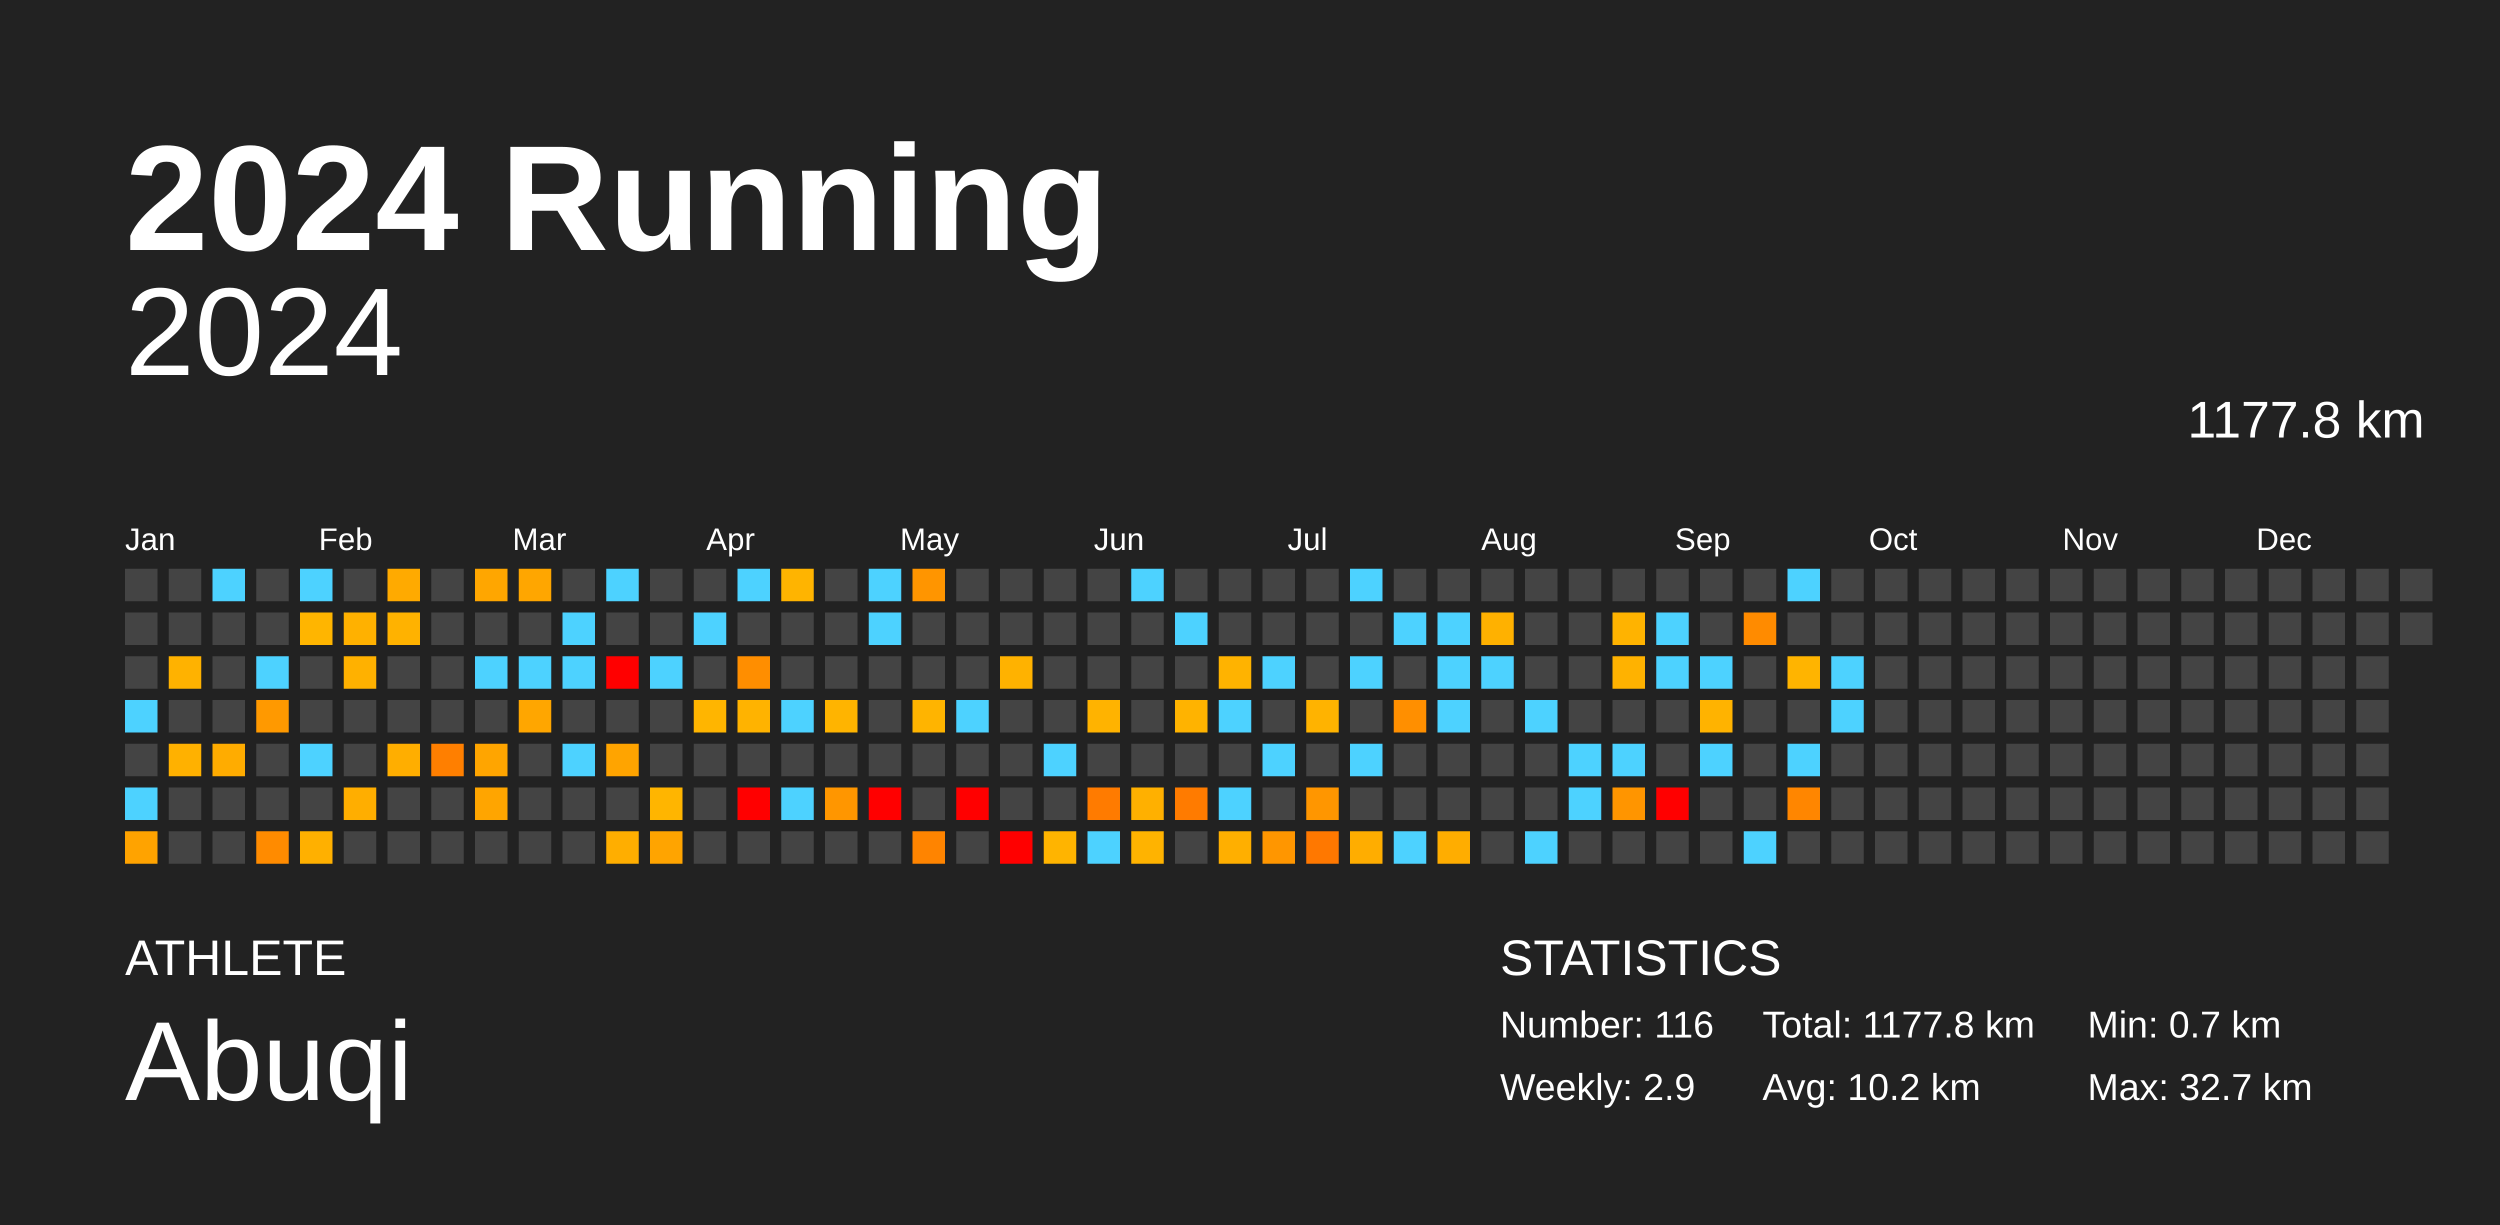
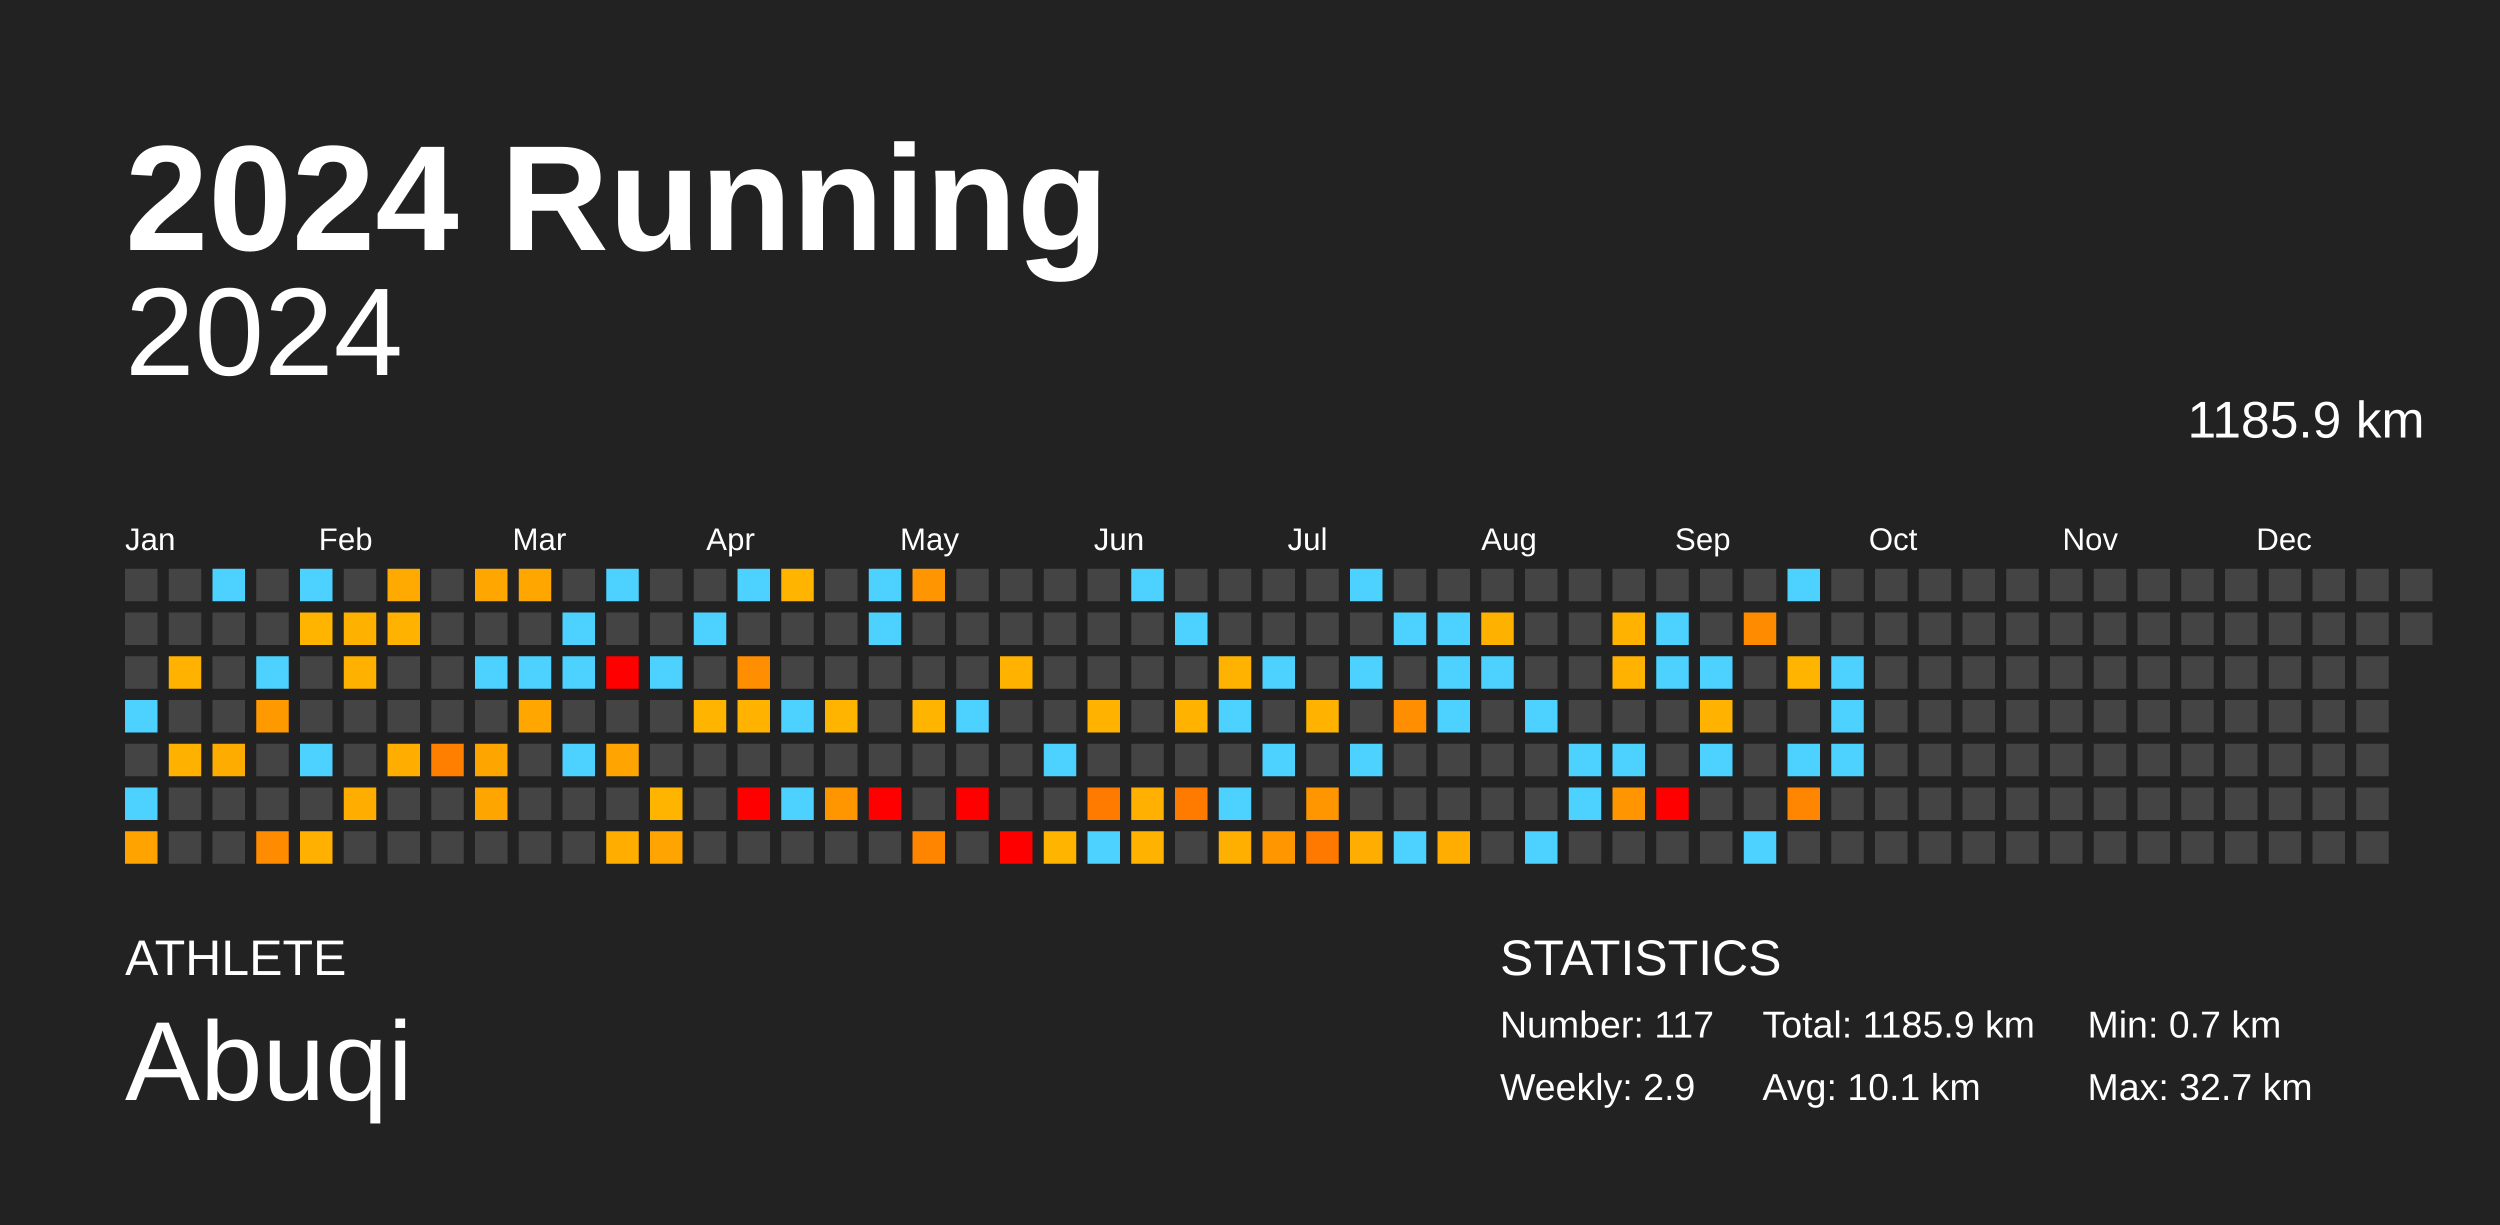
<svg xmlns="http://www.w3.org/2000/svg" baseProfile="full" height="98mm" version="1.1" viewBox="0,0,200,98" width="200mm">
  <defs />
  <rect fill="#222222" height="98" width="200" x="0" y="0" />
  <text fill="#FFFFFF" style="font-size:12px; font-family:Arial; font-weight:bold;" x="10" y="20">2024 Running</text>
  <text fill="#FFFFFF" style="font-size:4px; font-family:Arial" x="10" y="78">ATHLETE</text>
  <text fill="#FFFFFF" style="font-size:9px; font-family:Arial" x="10" y="88">Abuqi</text>
  <text fill="#FFFFFF" style="font-size:4px; font-family:Arial" x="120" y="78">STATISTICS</text>
-   <text fill="#FFFFFF" style="font-size:3px; font-family:Arial" x="120" y="83">Number: 116</text>
+   <text fill="#FFFFFF" style="font-size:3px; font-family:Arial" x="120" y="83">Number: 117</text>
  <text fill="#FFFFFF" style="font-size:3px; font-family:Arial" x="120" y="88">Weekly: 2.9</text>
-   <text fill="#FFFFFF" style="font-size:3px; font-family:Arial" x="141" y="83">Total: 1177.8 km</text>
-   <text fill="#FFFFFF" style="font-size:3px; font-family:Arial" x="141" y="88">Avg: 10.2 km</text>
+   <text fill="#FFFFFF" style="font-size:3px; font-family:Arial" x="141" y="83">Total: 1185.9 km</text>
+   <text fill="#FFFFFF" style="font-size:3px; font-family:Arial" x="141" y="88">Avg: 10.1 km</text>
  <text fill="#FFFFFF" style="font-size:3px; font-family:Arial" x="167" y="83">Min: 0.7 km</text>
  <text fill="#FFFFFF" style="font-size:3px; font-family:Arial" x="167" y="88">Max: 32.7 km</text>
  <text alignment-baseline="hanging" fill="#FFFFFF" style="font-size:10.0px; font-family:Arial;" x="10" y="30">2024</text>
-   <text alignment-baseline="hanging" fill="#FFFFFF" style="font-size:4.125px; font-family:Arial;" x="175" y="35">1177.8 km</text>
+   <text alignment-baseline="hanging" fill="#FFFFFF" style="font-size:4.125px; font-family:Arial;" x="175" y="35">1185.9 km</text>
  <text fill="#FFFFFF" style="font-size:2.5px; font-family:Arial" x="10.0" y="44">Jan</text>
  <text fill="#FFFFFF" style="font-size:2.5px; font-family:Arial" x="25.5" y="44">Feb</text>
  <text fill="#FFFFFF" style="font-size:2.5px; font-family:Arial" x="41.0" y="44">Mar</text>
  <text fill="#FFFFFF" style="font-size:2.5px; font-family:Arial" x="56.5" y="44">Apr</text>
  <text fill="#FFFFFF" style="font-size:2.5px; font-family:Arial" x="72.0" y="44">May</text>
  <text fill="#FFFFFF" style="font-size:2.5px; font-family:Arial" x="87.5" y="44">Jun</text>
  <text fill="#FFFFFF" style="font-size:2.5px; font-family:Arial" x="103.0" y="44">Jul</text>
  <text fill="#FFFFFF" style="font-size:2.5px; font-family:Arial" x="118.5" y="44">Aug</text>
  <text fill="#FFFFFF" style="font-size:2.5px; font-family:Arial" x="134.0" y="44">Sep</text>
  <text fill="#FFFFFF" style="font-size:2.5px; font-family:Arial" x="149.5" y="44">Oct</text>
  <text fill="#FFFFFF" style="font-size:2.5px; font-family:Arial" x="165.0" y="44">Nov</text>
  <text fill="#FFFFFF" style="font-size:2.5px; font-family:Arial" x="180.5" y="44">Dec</text>
  <rect fill="#444444" height="2.6" width="2.6" x="10.0" y="45.5" />
  <rect fill="#444444" height="2.6" width="2.6" x="10.0" y="49.0" />
  <rect fill="#444444" height="2.6" width="2.6" x="10.0" y="52.5" />
  <rect fill="#4dd2ff" height="2.6" width="2.6" x="10.0" y="56.0" />
  <rect fill="#444444" height="2.6" width="2.6" x="10.0" y="59.5" />
  <rect fill="#4dd2ff" height="2.6" width="2.6" x="10.0" y="63.0" />
  <rect fill="#ffa300" height="2.6" width="2.6" x="10.0" y="66.5" />
  <rect fill="#444444" height="2.6" width="2.6" x="13.5" y="45.5" />
  <rect fill="#444444" height="2.6" width="2.6" x="13.5" y="49.0" />
  <rect fill="#ffb200" height="2.6" width="2.6" x="13.5" y="52.5" />
  <rect fill="#444444" height="2.6" width="2.6" x="13.5" y="56.0" />
  <rect fill="#ffb100" height="2.6" width="2.6" x="13.5" y="59.5" />
  <rect fill="#444444" height="2.6" width="2.6" x="13.5" y="63.0" />
  <rect fill="#444444" height="2.6" width="2.6" x="13.5" y="66.5" />
  <rect fill="#4dd2ff" height="2.6" width="2.6" x="17.0" y="45.5" />
  <rect fill="#444444" height="2.6" width="2.6" x="17.0" y="49.0" />
  <rect fill="#444444" height="2.6" width="2.6" x="17.0" y="52.5" />
  <rect fill="#444444" height="2.6" width="2.6" x="17.0" y="56.0" />
  <rect fill="#ffac00" height="2.6" width="2.6" x="17.0" y="59.5" />
  <rect fill="#444444" height="2.6" width="2.6" x="17.0" y="63.0" />
  <rect fill="#444444" height="2.6" width="2.6" x="17.0" y="66.5" />
  <rect fill="#444444" height="2.6" width="2.6" x="20.5" y="45.5" />
  <rect fill="#444444" height="2.6" width="2.6" x="20.5" y="49.0" />
  <rect fill="#4dd2ff" height="2.6" width="2.6" x="20.5" y="52.5" />
  <rect fill="#ff9900" height="2.6" width="2.6" x="20.5" y="56.0" />
  <rect fill="#444444" height="2.6" width="2.6" x="20.5" y="59.5" />
  <rect fill="#444444" height="2.6" width="2.6" x="20.5" y="63.0" />
  <rect fill="#ff8b00" height="2.6" width="2.6" x="20.5" y="66.5" />
  <rect fill="#4dd2ff" height="2.6" width="2.6" x="24.0" y="45.5" />
  <rect fill="#ffb500" height="2.6" width="2.6" x="24.0" y="49.0" />
  <rect fill="#444444" height="2.6" width="2.6" x="24.0" y="52.5" />
  <rect fill="#444444" height="2.6" width="2.6" x="24.0" y="56.0" />
  <rect fill="#4dd2ff" height="2.6" width="2.6" x="24.0" y="59.5" />
  <rect fill="#444444" height="2.6" width="2.6" x="24.0" y="63.0" />
  <rect fill="#ffb000" height="2.6" width="2.6" x="24.0" y="66.5" />
  <rect fill="#444444" height="2.6" width="2.6" x="27.5" y="45.5" />
  <rect fill="#ffb100" height="2.6" width="2.6" x="27.5" y="49.0" />
  <rect fill="#ffb100" height="2.6" width="2.6" x="27.5" y="52.5" />
  <rect fill="#444444" height="2.6" width="2.6" x="27.5" y="56.0" />
  <rect fill="#444444" height="2.6" width="2.6" x="27.5" y="59.5" />
  <rect fill="#ffae00" height="2.6" width="2.6" x="27.5" y="63.0" />
  <rect fill="#444444" height="2.6" width="2.6" x="27.5" y="66.5" />
  <rect fill="#ffaa00" height="2.6" width="2.6" x="31.0" y="45.5" />
  <rect fill="#ffb200" height="2.6" width="2.6" x="31.0" y="49.0" />
  <rect fill="#444444" height="2.6" width="2.6" x="31.0" y="52.5" />
  <rect fill="#444444" height="2.6" width="2.6" x="31.0" y="56.0" />
  <rect fill="#ffae00" height="2.6" width="2.6" x="31.0" y="59.5" />
  <rect fill="#444444" height="2.6" width="2.6" x="31.0" y="63.0" />
  <rect fill="#444444" height="2.6" width="2.6" x="31.0" y="66.5" />
  <rect fill="#444444" height="2.6" width="2.6" x="34.5" y="45.5" />
  <rect fill="#444444" height="2.6" width="2.6" x="34.5" y="49.0" />
  <rect fill="#444444" height="2.6" width="2.6" x="34.5" y="52.5" />
  <rect fill="#444444" height="2.6" width="2.6" x="34.5" y="56.0" />
  <rect fill="#ff7f00" height="2.6" width="2.6" x="34.5" y="59.5" />
  <rect fill="#444444" height="2.6" width="2.6" x="34.5" y="63.0" />
  <rect fill="#444444" height="2.6" width="2.6" x="34.5" y="66.5" />
  <rect fill="#ffa600" height="2.6" width="2.6" x="38.0" y="45.5" />
  <rect fill="#444444" height="2.6" width="2.6" x="38.0" y="49.0" />
  <rect fill="#4dd2ff" height="2.6" width="2.6" x="38.0" y="52.5" />
  <rect fill="#444444" height="2.6" width="2.6" x="38.0" y="56.0" />
  <rect fill="#ffa500" height="2.6" width="2.6" x="38.0" y="59.5" />
  <rect fill="#ffa500" height="2.6" width="2.6" x="38.0" y="63.0" />
  <rect fill="#444444" height="2.6" width="2.6" x="38.0" y="66.5" />
  <rect fill="#ffa600" height="2.6" width="2.6" x="41.5" y="45.5" />
  <rect fill="#444444" height="2.6" width="2.6" x="41.5" y="49.0" />
  <rect fill="#4dd2ff" height="2.6" width="2.6" x="41.5" y="52.5" />
  <rect fill="#ffa600" height="2.6" width="2.6" x="41.5" y="56.0" />
  <rect fill="#444444" height="2.6" width="2.6" x="41.5" y="59.5" />
  <rect fill="#444444" height="2.6" width="2.6" x="41.5" y="63.0" />
  <rect fill="#444444" height="2.6" width="2.6" x="41.5" y="66.5" />
  <rect fill="#444444" height="2.6" width="2.6" x="45.0" y="45.5" />
  <rect fill="#4dd2ff" height="2.6" width="2.6" x="45.0" y="49.0" />
  <rect fill="#4dd2ff" height="2.6" width="2.6" x="45.0" y="52.5" />
  <rect fill="#444444" height="2.6" width="2.6" x="45.0" y="56.0" />
  <rect fill="#4dd2ff" height="2.6" width="2.6" x="45.0" y="59.5" />
  <rect fill="#444444" height="2.6" width="2.6" x="45.0" y="63.0" />
  <rect fill="#444444" height="2.6" width="2.6" x="45.0" y="66.5" />
  <rect fill="#4dd2ff" height="2.6" width="2.6" x="48.5" y="45.5" />
  <rect fill="#444444" height="2.6" width="2.6" x="48.5" y="49.0" />
  <rect fill="red" height="2.6" width="2.6" x="48.5" y="52.5" />
  <rect fill="#444444" height="2.6" width="2.6" x="48.5" y="56.0" />
  <rect fill="#ffa400" height="2.6" width="2.6" x="48.5" y="59.5" />
  <rect fill="#444444" height="2.6" width="2.6" x="48.5" y="63.0" />
  <rect fill="#ffae00" height="2.6" width="2.6" x="48.5" y="66.5" />
  <rect fill="#444444" height="2.6" width="2.6" x="52.0" y="45.5" />
  <rect fill="#444444" height="2.6" width="2.6" x="52.0" y="49.0" />
  <rect fill="#4dd2ff" height="2.6" width="2.6" x="52.0" y="52.5" />
  <rect fill="#444444" height="2.6" width="2.6" x="52.0" y="56.0" />
  <rect fill="#444444" height="2.6" width="2.6" x="52.0" y="59.5" />
  <rect fill="#ffb500" height="2.6" width="2.6" x="52.0" y="63.0" />
  <rect fill="#ffa400" height="2.6" width="2.6" x="52.0" y="66.5" />
  <rect fill="#444444" height="2.6" width="2.6" x="55.5" y="45.5" />
  <rect fill="#4dd2ff" height="2.6" width="2.6" x="55.5" y="49.0" />
  <rect fill="#444444" height="2.6" width="2.6" x="55.5" y="52.5" />
  <rect fill="#ffb500" height="2.6" width="2.6" x="55.5" y="56.0" />
  <rect fill="#444444" height="2.6" width="2.6" x="55.5" y="59.5" />
  <rect fill="#444444" height="2.6" width="2.6" x="55.5" y="63.0" />
  <rect fill="#444444" height="2.6" width="2.6" x="55.5" y="66.5" />
  <rect fill="#4dd2ff" height="2.6" width="2.6" x="59.0" y="45.5" />
  <rect fill="#444444" height="2.6" width="2.6" x="59.0" y="49.0" />
  <rect fill="#ff8e00" height="2.6" width="2.6" x="59.0" y="52.5" />
  <rect fill="#ffb300" height="2.6" width="2.6" x="59.0" y="56.0" />
  <rect fill="#444444" height="2.6" width="2.6" x="59.0" y="59.5" />
  <rect fill="red" height="2.6" width="2.6" x="59.0" y="63.0" />
  <rect fill="#444444" height="2.6" width="2.6" x="59.0" y="66.5" />
  <rect fill="#ffb400" height="2.6" width="2.6" x="62.5" y="45.5" />
  <rect fill="#444444" height="2.6" width="2.6" x="62.5" y="49.0" />
  <rect fill="#444444" height="2.6" width="2.6" x="62.5" y="52.5" />
  <rect fill="#4dd2ff" height="2.6" width="2.6" x="62.5" y="56.0" />
  <rect fill="#444444" height="2.6" width="2.6" x="62.5" y="59.5" />
  <rect fill="#4dd2ff" height="2.6" width="2.6" x="62.5" y="63.0" />
  <rect fill="#444444" height="2.6" width="2.6" x="62.5" y="66.5" />
  <rect fill="#444444" height="2.6" width="2.6" x="66.0" y="45.5" />
  <rect fill="#444444" height="2.6" width="2.6" x="66.0" y="49.0" />
  <rect fill="#444444" height="2.6" width="2.6" x="66.0" y="52.5" />
  <rect fill="#ffb400" height="2.6" width="2.6" x="66.0" y="56.0" />
  <rect fill="#444444" height="2.6" width="2.6" x="66.0" y="59.5" />
  <rect fill="#ff9600" height="2.6" width="2.6" x="66.0" y="63.0" />
  <rect fill="#444444" height="2.6" width="2.6" x="66.0" y="66.5" />
  <rect fill="#4dd2ff" height="2.6" width="2.6" x="69.5" y="45.5" />
  <rect fill="#4dd2ff" height="2.6" width="2.6" x="69.5" y="49.0" />
  <rect fill="#444444" height="2.6" width="2.6" x="69.5" y="52.5" />
  <rect fill="#444444" height="2.6" width="2.6" x="69.5" y="56.0" />
  <rect fill="#444444" height="2.6" width="2.6" x="69.5" y="59.5" />
  <rect fill="red" height="2.6" width="2.6" x="69.5" y="63.0" />
  <rect fill="#444444" height="2.6" width="2.6" x="69.5" y="66.5" />
  <rect fill="#ff9500" height="2.6" width="2.6" x="73.0" y="45.5" />
  <rect fill="#444444" height="2.6" width="2.6" x="73.0" y="49.0" />
  <rect fill="#444444" height="2.6" width="2.6" x="73.0" y="52.5" />
  <rect fill="#ffb400" height="2.6" width="2.6" x="73.0" y="56.0" />
  <rect fill="#444444" height="2.6" width="2.6" x="73.0" y="59.5" />
  <rect fill="#444444" height="2.6" width="2.6" x="73.0" y="63.0" />
  <rect fill="#ff8400" height="2.6" width="2.6" x="73.0" y="66.5" />
  <rect fill="#444444" height="2.6" width="2.6" x="76.5" y="45.5" />
  <rect fill="#444444" height="2.6" width="2.6" x="76.5" y="49.0" />
  <rect fill="#444444" height="2.6" width="2.6" x="76.5" y="52.5" />
  <rect fill="#4dd2ff" height="2.6" width="2.6" x="76.5" y="56.0" />
  <rect fill="#444444" height="2.6" width="2.6" x="76.5" y="59.5" />
  <rect fill="red" height="2.6" width="2.6" x="76.5" y="63.0" />
  <rect fill="#444444" height="2.6" width="2.6" x="76.5" y="66.5" />
  <rect fill="#444444" height="2.6" width="2.6" x="80.0" y="45.5" />
  <rect fill="#444444" height="2.6" width="2.6" x="80.0" y="49.0" />
  <rect fill="#ffb200" height="2.6" width="2.6" x="80.0" y="52.5" />
  <rect fill="#444444" height="2.6" width="2.6" x="80.0" y="56.0" />
  <rect fill="#444444" height="2.6" width="2.6" x="80.0" y="59.5" />
  <rect fill="#444444" height="2.6" width="2.6" x="80.0" y="63.0" />
  <rect fill="red" height="2.6" width="2.6" x="80.0" y="66.5" />
  <rect fill="#444444" height="2.6" width="2.6" x="83.5" y="45.5" />
  <rect fill="#444444" height="2.6" width="2.6" x="83.5" y="49.0" />
  <rect fill="#444444" height="2.6" width="2.6" x="83.5" y="52.5" />
  <rect fill="#444444" height="2.6" width="2.6" x="83.5" y="56.0" />
  <rect fill="#4dd2ff" height="2.6" width="2.6" x="83.5" y="59.5" />
  <rect fill="#444444" height="2.6" width="2.6" x="83.5" y="63.0" />
  <rect fill="#ffb400" height="2.6" width="2.6" x="83.5" y="66.5" />
  <rect fill="#444444" height="2.6" width="2.6" x="87.0" y="45.5" />
  <rect fill="#444444" height="2.6" width="2.6" x="87.0" y="49.0" />
  <rect fill="#444444" height="2.6" width="2.6" x="87.0" y="52.5" />
  <rect fill="#ffb300" height="2.6" width="2.6" x="87.0" y="56.0" />
  <rect fill="#444444" height="2.6" width="2.6" x="87.0" y="59.5" />
  <rect fill="#ff7b00" height="2.6" width="2.6" x="87.0" y="63.0" />
  <rect fill="#4dd2ff" height="2.6" width="2.6" x="87.0" y="66.5" />
  <rect fill="#4dd2ff" height="2.6" width="2.6" x="90.5" y="45.5" />
  <rect fill="#444444" height="2.6" width="2.6" x="90.5" y="49.0" />
  <rect fill="#444444" height="2.6" width="2.6" x="90.5" y="52.5" />
  <rect fill="#444444" height="2.6" width="2.6" x="90.5" y="56.0" />
  <rect fill="#444444" height="2.6" width="2.6" x="90.5" y="59.5" />
  <rect fill="#ffb000" height="2.6" width="2.6" x="90.5" y="63.0" />
  <rect fill="#ffb300" height="2.6" width="2.6" x="90.5" y="66.5" />
  <rect fill="#444444" height="2.6" width="2.6" x="94.0" y="45.5" />
  <rect fill="#4dd2ff" height="2.6" width="2.6" x="94.0" y="49.0" />
  <rect fill="#444444" height="2.6" width="2.6" x="94.0" y="52.5" />
  <rect fill="#ffb300" height="2.6" width="2.6" x="94.0" y="56.0" />
  <rect fill="#444444" height="2.6" width="2.6" x="94.0" y="59.5" />
  <rect fill="#ff7b00" height="2.6" width="2.6" x="94.0" y="63.0" />
  <rect fill="#444444" height="2.6" width="2.6" x="94.0" y="66.5" />
  <rect fill="#444444" height="2.6" width="2.6" x="97.5" y="45.5" />
  <rect fill="#444444" height="2.6" width="2.6" x="97.5" y="49.0" />
  <rect fill="#ffb300" height="2.6" width="2.6" x="97.5" y="52.5" />
  <rect fill="#4dd2ff" height="2.6" width="2.6" x="97.5" y="56.0" />
  <rect fill="#444444" height="2.6" width="2.6" x="97.5" y="59.5" />
  <rect fill="#4dd2ff" height="2.6" width="2.6" x="97.5" y="63.0" />
  <rect fill="#ffaf00" height="2.6" width="2.6" x="97.5" y="66.5" />
  <rect fill="#444444" height="2.6" width="2.6" x="101.0" y="45.5" />
  <rect fill="#444444" height="2.6" width="2.6" x="101.0" y="49.0" />
  <rect fill="#4dd2ff" height="2.6" width="2.6" x="101.0" y="52.5" />
  <rect fill="#444444" height="2.6" width="2.6" x="101.0" y="56.0" />
  <rect fill="#4dd2ff" height="2.6" width="2.6" x="101.0" y="59.5" />
  <rect fill="#444444" height="2.6" width="2.6" x="101.0" y="63.0" />
  <rect fill="#ff9600" height="2.6" width="2.6" x="101.0" y="66.5" />
  <rect fill="#444444" height="2.6" width="2.6" x="104.5" y="45.5" />
  <rect fill="#444444" height="2.6" width="2.6" x="104.5" y="49.0" />
  <rect fill="#444444" height="2.6" width="2.6" x="104.5" y="52.5" />
  <rect fill="#ffb300" height="2.6" width="2.6" x="104.5" y="56.0" />
  <rect fill="#444444" height="2.6" width="2.6" x="104.5" y="59.5" />
  <rect fill="#ff9600" height="2.6" width="2.6" x="104.5" y="63.0" />
  <rect fill="#ff7800" height="2.6" width="2.6" x="104.5" y="66.5" />
  <rect fill="#4dd2ff" height="2.6" width="2.6" x="108.0" y="45.5" />
  <rect fill="#444444" height="2.6" width="2.6" x="108.0" y="49.0" />
  <rect fill="#4dd2ff" height="2.6" width="2.6" x="108.0" y="52.5" />
  <rect fill="#444444" height="2.6" width="2.6" x="108.0" y="56.0" />
  <rect fill="#4dd2ff" height="2.6" width="2.6" x="108.0" y="59.5" />
  <rect fill="#444444" height="2.6" width="2.6" x="108.0" y="63.0" />
  <rect fill="#ffad00" height="2.6" width="2.6" x="108.0" y="66.5" />
  <rect fill="#444444" height="2.6" width="2.6" x="111.5" y="45.5" />
  <rect fill="#4dd2ff" height="2.6" width="2.6" x="111.5" y="49.0" />
  <rect fill="#444444" height="2.6" width="2.6" x="111.5" y="52.5" />
  <rect fill="#ff8f00" height="2.6" width="2.6" x="111.5" y="56.0" />
  <rect fill="#444444" height="2.6" width="2.6" x="111.5" y="59.5" />
  <rect fill="#444444" height="2.6" width="2.6" x="111.5" y="63.0" />
  <rect fill="#4dd2ff" height="2.6" width="2.6" x="111.5" y="66.5" />
  <rect fill="#444444" height="2.6" width="2.6" x="115.0" y="45.5" />
  <rect fill="#4dd2ff" height="2.6" width="2.6" x="115.0" y="49.0" />
  <rect fill="#4dd2ff" height="2.6" width="2.6" x="115.0" y="52.5" />
  <rect fill="#4dd2ff" height="2.6" width="2.6" x="115.0" y="56.0" />
  <rect fill="#444444" height="2.6" width="2.6" x="115.0" y="59.5" />
  <rect fill="#444444" height="2.6" width="2.6" x="115.0" y="63.0" />
  <rect fill="#ffad00" height="2.6" width="2.6" x="115.0" y="66.5" />
  <rect fill="#444444" height="2.6" width="2.6" x="118.5" y="45.5" />
  <rect fill="#ffb100" height="2.6" width="2.6" x="118.5" y="49.0" />
  <rect fill="#4dd2ff" height="2.6" width="2.6" x="118.5" y="52.5" />
  <rect fill="#444444" height="2.6" width="2.6" x="118.5" y="56.0" />
  <rect fill="#444444" height="2.6" width="2.6" x="118.5" y="59.5" />
  <rect fill="#444444" height="2.6" width="2.6" x="118.5" y="63.0" />
  <rect fill="#444444" height="2.6" width="2.6" x="118.5" y="66.5" />
  <rect fill="#444444" height="2.6" width="2.6" x="122.0" y="45.5" />
  <rect fill="#444444" height="2.6" width="2.6" x="122.0" y="49.0" />
  <rect fill="#444444" height="2.6" width="2.6" x="122.0" y="52.5" />
  <rect fill="#4dd2ff" height="2.6" width="2.6" x="122.0" y="56.0" />
  <rect fill="#444444" height="2.6" width="2.6" x="122.0" y="59.5" />
  <rect fill="#444444" height="2.6" width="2.6" x="122.0" y="63.0" />
  <rect fill="#4dd2ff" height="2.6" width="2.6" x="122.0" y="66.5" />
  <rect fill="#444444" height="2.6" width="2.6" x="125.5" y="45.5" />
  <rect fill="#444444" height="2.6" width="2.6" x="125.5" y="49.0" />
  <rect fill="#444444" height="2.6" width="2.6" x="125.5" y="52.5" />
  <rect fill="#444444" height="2.6" width="2.6" x="125.5" y="56.0" />
  <rect fill="#4dd2ff" height="2.6" width="2.6" x="125.5" y="59.5" />
  <rect fill="#4dd2ff" height="2.6" width="2.6" x="125.5" y="63.0" />
  <rect fill="#444444" height="2.6" width="2.6" x="125.5" y="66.5" />
  <rect fill="#444444" height="2.6" width="2.6" x="129.0" y="45.5" />
  <rect fill="#ffb300" height="2.6" width="2.6" x="129.0" y="49.0" />
  <rect fill="#ffb200" height="2.6" width="2.6" x="129.0" y="52.5" />
  <rect fill="#444444" height="2.6" width="2.6" x="129.0" y="56.0" />
  <rect fill="#4dd2ff" height="2.6" width="2.6" x="129.0" y="59.5" />
  <rect fill="#ff9500" height="2.6" width="2.6" x="129.0" y="63.0" />
  <rect fill="#444444" height="2.6" width="2.6" x="129.0" y="66.5" />
  <rect fill="#444444" height="2.6" width="2.6" x="132.5" y="45.5" />
  <rect fill="#4dd2ff" height="2.6" width="2.6" x="132.5" y="49.0" />
  <rect fill="#4dd2ff" height="2.6" width="2.6" x="132.5" y="52.5" />
  <rect fill="#444444" height="2.6" width="2.6" x="132.5" y="56.0" />
  <rect fill="#444444" height="2.6" width="2.6" x="132.5" y="59.5" />
  <rect fill="red" height="2.6" width="2.6" x="132.5" y="63.0" />
  <rect fill="#444444" height="2.6" width="2.6" x="132.5" y="66.5" />
  <rect fill="#444444" height="2.6" width="2.6" x="136.0" y="45.5" />
  <rect fill="#444444" height="2.6" width="2.6" x="136.0" y="49.0" />
  <rect fill="#4dd2ff" height="2.6" width="2.6" x="136.0" y="52.5" />
  <rect fill="#ffb300" height="2.6" width="2.6" x="136.0" y="56.0" />
  <rect fill="#4dd2ff" height="2.6" width="2.6" x="136.0" y="59.5" />
  <rect fill="#444444" height="2.6" width="2.6" x="136.0" y="63.0" />
  <rect fill="#444444" height="2.6" width="2.6" x="136.0" y="66.5" />
  <rect fill="#444444" height="2.6" width="2.6" x="139.5" y="45.5" />
  <rect fill="#ff8b00" height="2.6" width="2.6" x="139.5" y="49.0" />
  <rect fill="#444444" height="2.6" width="2.6" x="139.5" y="52.5" />
  <rect fill="#444444" height="2.6" width="2.6" x="139.5" y="56.0" />
  <rect fill="#444444" height="2.6" width="2.6" x="139.5" y="59.5" />
  <rect fill="#444444" height="2.6" width="2.6" x="139.5" y="63.0" />
  <rect fill="#4dd2ff" height="2.6" width="2.6" x="139.5" y="66.5" />
  <rect fill="#4dd2ff" height="2.6" width="2.6" x="143.0" y="45.5" />
  <rect fill="#444444" height="2.6" width="2.6" x="143.0" y="49.0" />
  <rect fill="#ffb400" height="2.6" width="2.6" x="143.0" y="52.5" />
  <rect fill="#444444" height="2.6" width="2.6" x="143.0" y="56.0" />
  <rect fill="#4dd2ff" height="2.6" width="2.6" x="143.0" y="59.5" />
  <rect fill="#ff8600" height="2.6" width="2.6" x="143.0" y="63.0" />
  <rect fill="#444444" height="2.6" width="2.6" x="143.0" y="66.5" />
  <rect fill="#444444" height="2.6" width="2.6" x="146.5" y="45.5" />
  <rect fill="#444444" height="2.6" width="2.6" x="146.5" y="49.0" />
  <rect fill="#4dd2ff" height="2.6" width="2.6" x="146.5" y="52.5" />
  <rect fill="#4dd2ff" height="2.6" width="2.6" x="146.5" y="56.0" />
-   <rect fill="#444444" height="2.6" width="2.6" x="146.5" y="59.5" />
+   <rect fill="#4dd2ff" height="2.6" width="2.6" x="146.5" y="59.5" />
  <rect fill="#444444" height="2.6" width="2.6" x="146.5" y="63.0" />
  <rect fill="#444444" height="2.6" width="2.6" x="146.5" y="66.5" />
  <rect fill="#444444" height="2.6" width="2.6" x="150.0" y="45.5" />
  <rect fill="#444444" height="2.6" width="2.6" x="150.0" y="49.0" />
  <rect fill="#444444" height="2.6" width="2.6" x="150.0" y="52.5" />
  <rect fill="#444444" height="2.6" width="2.6" x="150.0" y="56.0" />
  <rect fill="#444444" height="2.6" width="2.6" x="150.0" y="59.5" />
  <rect fill="#444444" height="2.6" width="2.6" x="150.0" y="63.0" />
  <rect fill="#444444" height="2.6" width="2.6" x="150.0" y="66.5" />
  <rect fill="#444444" height="2.6" width="2.6" x="153.5" y="45.5" />
  <rect fill="#444444" height="2.6" width="2.6" x="153.5" y="49.0" />
  <rect fill="#444444" height="2.6" width="2.6" x="153.5" y="52.5" />
  <rect fill="#444444" height="2.6" width="2.6" x="153.5" y="56.0" />
  <rect fill="#444444" height="2.6" width="2.6" x="153.5" y="59.5" />
  <rect fill="#444444" height="2.6" width="2.6" x="153.5" y="63.0" />
  <rect fill="#444444" height="2.6" width="2.6" x="153.5" y="66.5" />
  <rect fill="#444444" height="2.6" width="2.6" x="157.0" y="45.5" />
  <rect fill="#444444" height="2.6" width="2.6" x="157.0" y="49.0" />
  <rect fill="#444444" height="2.6" width="2.6" x="157.0" y="52.5" />
  <rect fill="#444444" height="2.6" width="2.6" x="157.0" y="56.0" />
  <rect fill="#444444" height="2.6" width="2.6" x="157.0" y="59.5" />
  <rect fill="#444444" height="2.6" width="2.6" x="157.0" y="63.0" />
  <rect fill="#444444" height="2.6" width="2.6" x="157.0" y="66.5" />
  <rect fill="#444444" height="2.6" width="2.6" x="160.5" y="45.5" />
  <rect fill="#444444" height="2.6" width="2.6" x="160.5" y="49.0" />
  <rect fill="#444444" height="2.6" width="2.6" x="160.5" y="52.5" />
  <rect fill="#444444" height="2.6" width="2.6" x="160.5" y="56.0" />
  <rect fill="#444444" height="2.6" width="2.6" x="160.5" y="59.5" />
  <rect fill="#444444" height="2.6" width="2.6" x="160.5" y="63.0" />
  <rect fill="#444444" height="2.6" width="2.6" x="160.5" y="66.5" />
  <rect fill="#444444" height="2.6" width="2.6" x="164.0" y="45.5" />
  <rect fill="#444444" height="2.6" width="2.6" x="164.0" y="49.0" />
  <rect fill="#444444" height="2.6" width="2.6" x="164.0" y="52.5" />
  <rect fill="#444444" height="2.6" width="2.6" x="164.0" y="56.0" />
  <rect fill="#444444" height="2.6" width="2.6" x="164.0" y="59.5" />
  <rect fill="#444444" height="2.6" width="2.6" x="164.0" y="63.0" />
  <rect fill="#444444" height="2.6" width="2.6" x="164.0" y="66.5" />
  <rect fill="#444444" height="2.6" width="2.6" x="167.5" y="45.5" />
  <rect fill="#444444" height="2.6" width="2.6" x="167.5" y="49.0" />
  <rect fill="#444444" height="2.6" width="2.6" x="167.5" y="52.5" />
  <rect fill="#444444" height="2.6" width="2.6" x="167.5" y="56.0" />
  <rect fill="#444444" height="2.6" width="2.6" x="167.5" y="59.5" />
  <rect fill="#444444" height="2.6" width="2.6" x="167.5" y="63.0" />
  <rect fill="#444444" height="2.6" width="2.6" x="167.5" y="66.5" />
  <rect fill="#444444" height="2.6" width="2.6" x="171.0" y="45.5" />
  <rect fill="#444444" height="2.6" width="2.6" x="171.0" y="49.0" />
  <rect fill="#444444" height="2.6" width="2.6" x="171.0" y="52.5" />
  <rect fill="#444444" height="2.6" width="2.6" x="171.0" y="56.0" />
  <rect fill="#444444" height="2.6" width="2.6" x="171.0" y="59.5" />
  <rect fill="#444444" height="2.6" width="2.6" x="171.0" y="63.0" />
  <rect fill="#444444" height="2.6" width="2.6" x="171.0" y="66.5" />
  <rect fill="#444444" height="2.6" width="2.6" x="174.5" y="45.5" />
  <rect fill="#444444" height="2.6" width="2.6" x="174.5" y="49.0" />
  <rect fill="#444444" height="2.6" width="2.6" x="174.5" y="52.5" />
  <rect fill="#444444" height="2.6" width="2.6" x="174.5" y="56.0" />
  <rect fill="#444444" height="2.6" width="2.6" x="174.5" y="59.5" />
  <rect fill="#444444" height="2.6" width="2.6" x="174.5" y="63.0" />
  <rect fill="#444444" height="2.6" width="2.6" x="174.5" y="66.5" />
  <rect fill="#444444" height="2.6" width="2.6" x="178.0" y="45.5" />
  <rect fill="#444444" height="2.6" width="2.6" x="178.0" y="49.0" />
  <rect fill="#444444" height="2.6" width="2.6" x="178.0" y="52.5" />
  <rect fill="#444444" height="2.6" width="2.6" x="178.0" y="56.0" />
  <rect fill="#444444" height="2.6" width="2.6" x="178.0" y="59.5" />
  <rect fill="#444444" height="2.6" width="2.6" x="178.0" y="63.0" />
  <rect fill="#444444" height="2.6" width="2.6" x="178.0" y="66.5" />
  <rect fill="#444444" height="2.6" width="2.6" x="181.5" y="45.5" />
  <rect fill="#444444" height="2.6" width="2.6" x="181.5" y="49.0" />
  <rect fill="#444444" height="2.6" width="2.6" x="181.5" y="52.5" />
  <rect fill="#444444" height="2.6" width="2.6" x="181.5" y="56.0" />
  <rect fill="#444444" height="2.6" width="2.6" x="181.5" y="59.5" />
  <rect fill="#444444" height="2.6" width="2.6" x="181.5" y="63.0" />
  <rect fill="#444444" height="2.6" width="2.6" x="181.5" y="66.5" />
  <rect fill="#444444" height="2.6" width="2.6" x="185.0" y="45.5" />
  <rect fill="#444444" height="2.6" width="2.6" x="185.0" y="49.0" />
  <rect fill="#444444" height="2.6" width="2.6" x="185.0" y="52.5" />
  <rect fill="#444444" height="2.6" width="2.6" x="185.0" y="56.0" />
  <rect fill="#444444" height="2.6" width="2.6" x="185.0" y="59.5" />
  <rect fill="#444444" height="2.6" width="2.6" x="185.0" y="63.0" />
  <rect fill="#444444" height="2.6" width="2.6" x="185.0" y="66.5" />
  <rect fill="#444444" height="2.6" width="2.6" x="188.5" y="45.5" />
  <rect fill="#444444" height="2.6" width="2.6" x="188.5" y="49.0" />
  <rect fill="#444444" height="2.6" width="2.6" x="188.5" y="52.5" />
  <rect fill="#444444" height="2.6" width="2.6" x="188.5" y="56.0" />
  <rect fill="#444444" height="2.6" width="2.6" x="188.5" y="59.5" />
  <rect fill="#444444" height="2.6" width="2.6" x="188.5" y="63.0" />
  <rect fill="#444444" height="2.6" width="2.6" x="188.5" y="66.5" />
  <rect fill="#444444" height="2.6" width="2.6" x="192.0" y="45.5" />
  <rect fill="#444444" height="2.6" width="2.6" x="192.0" y="49.0" />
</svg>
